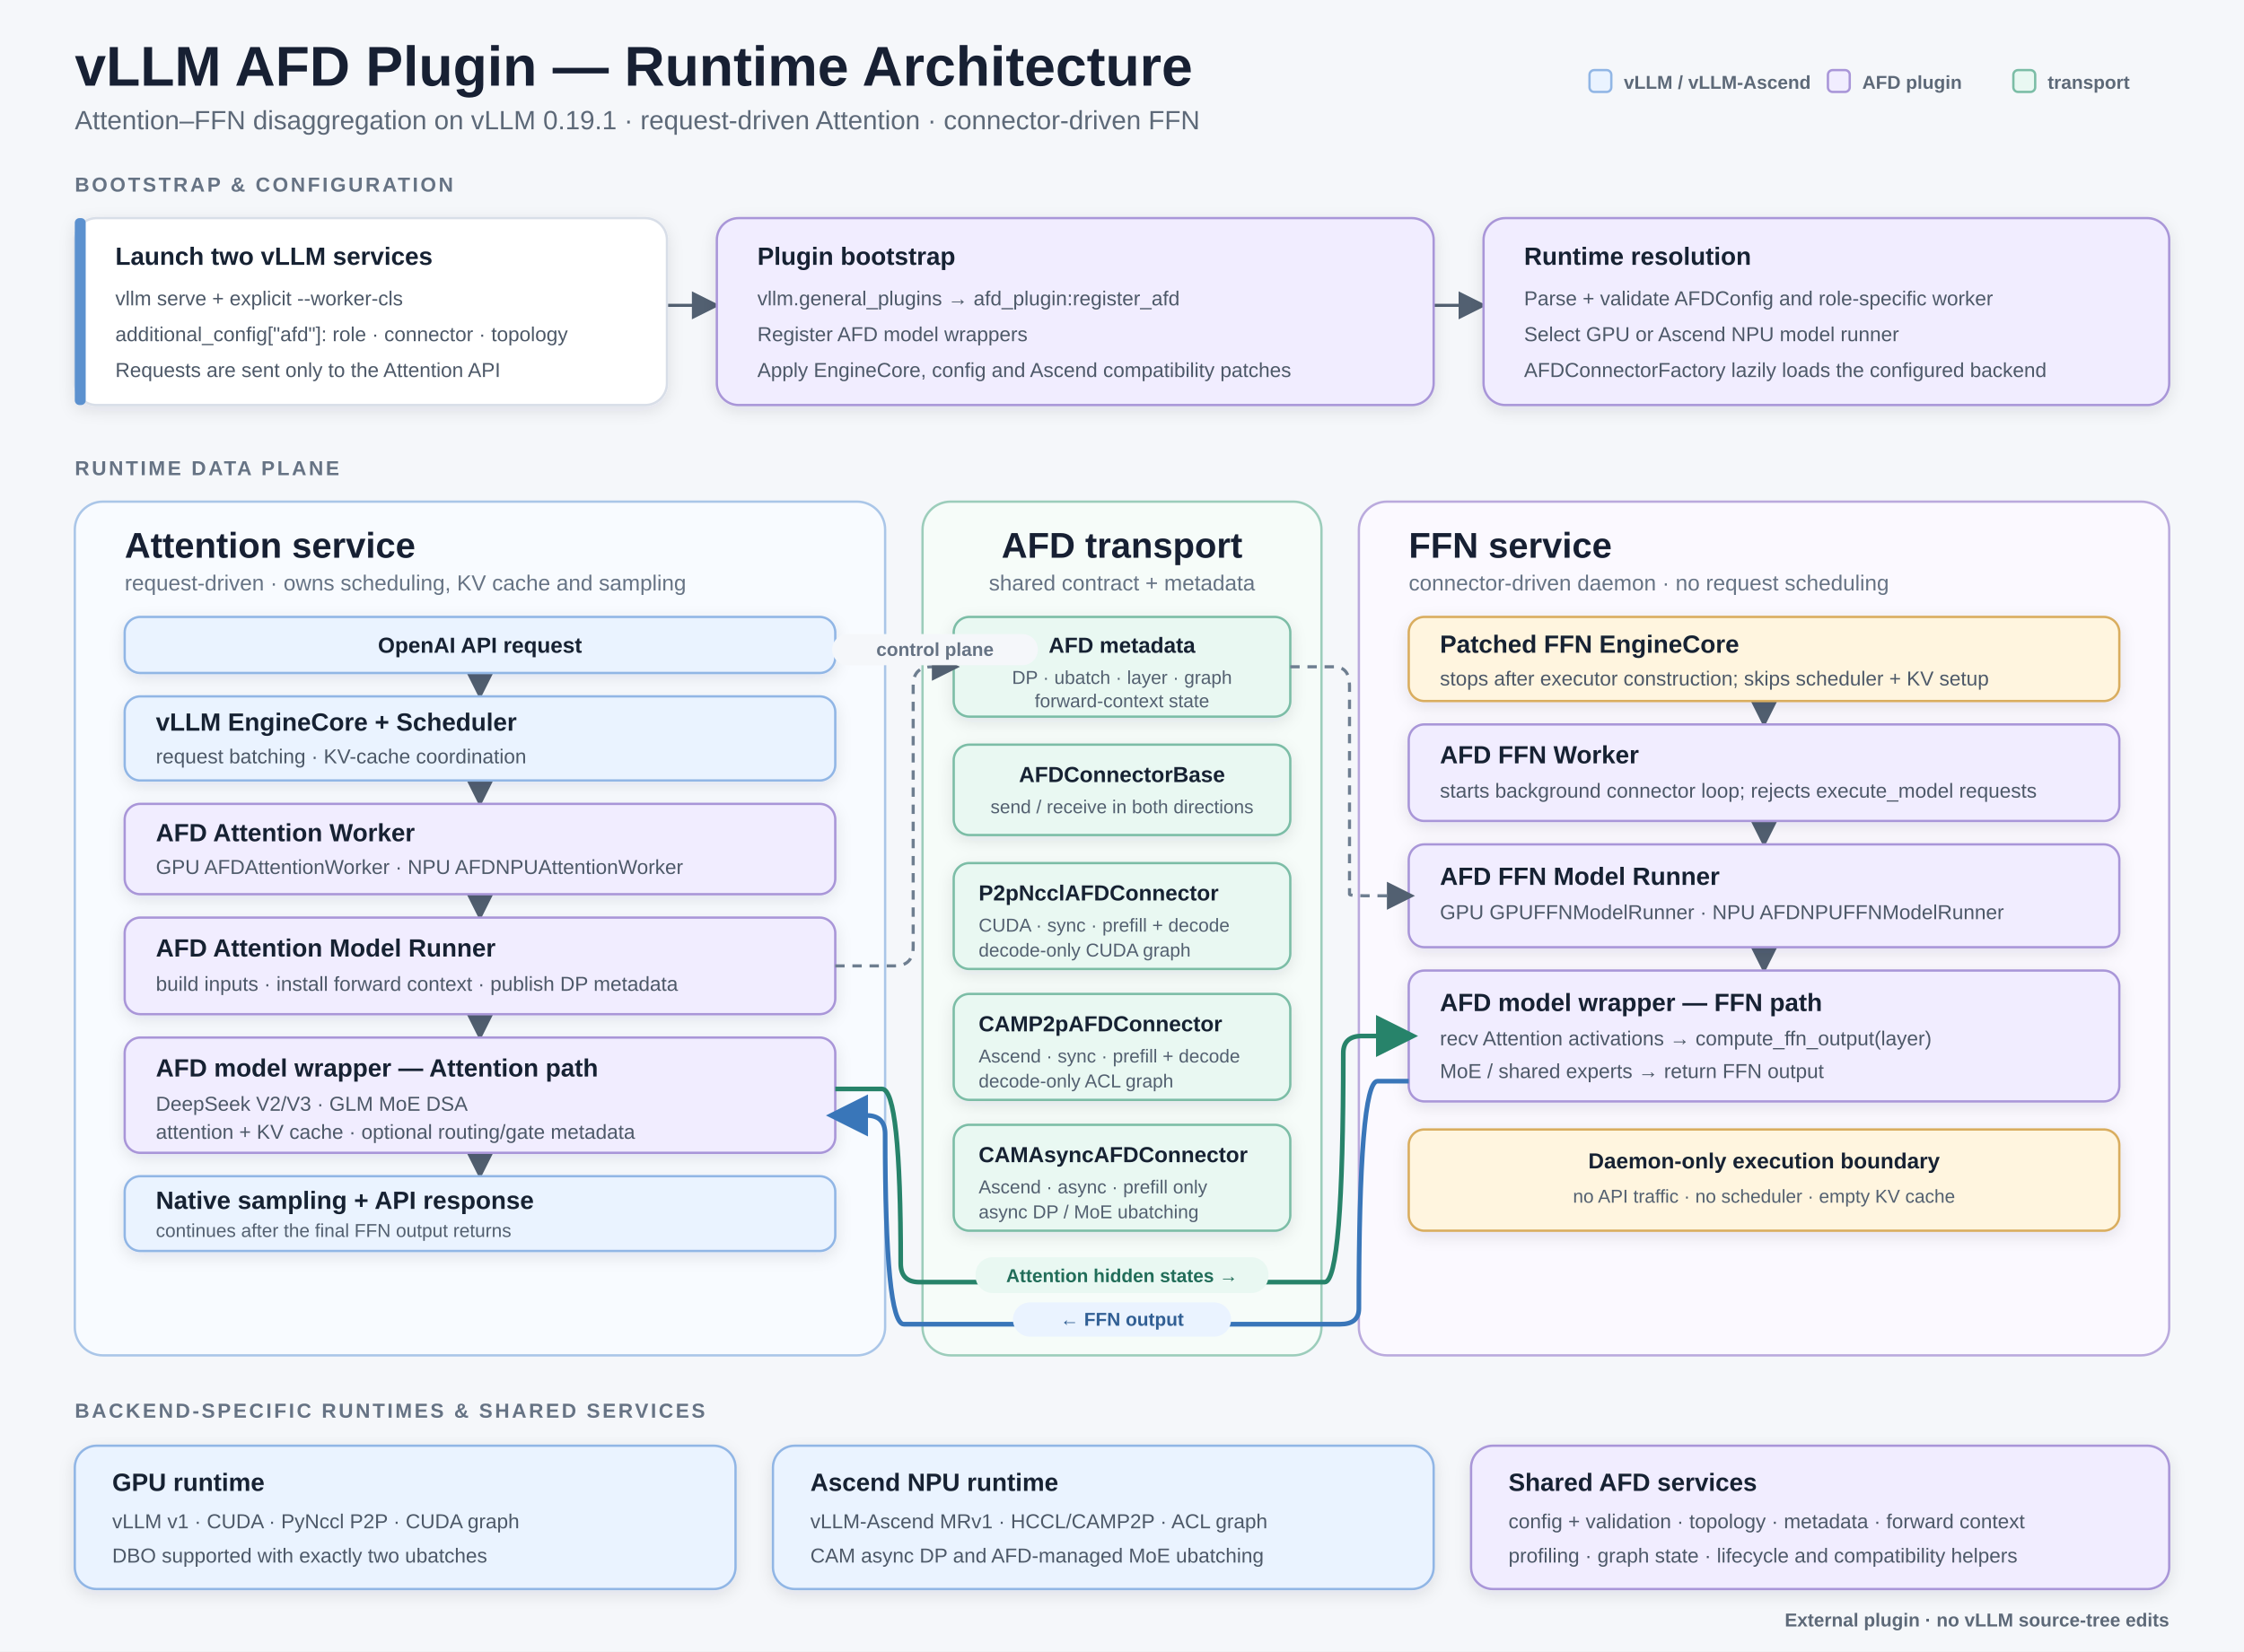
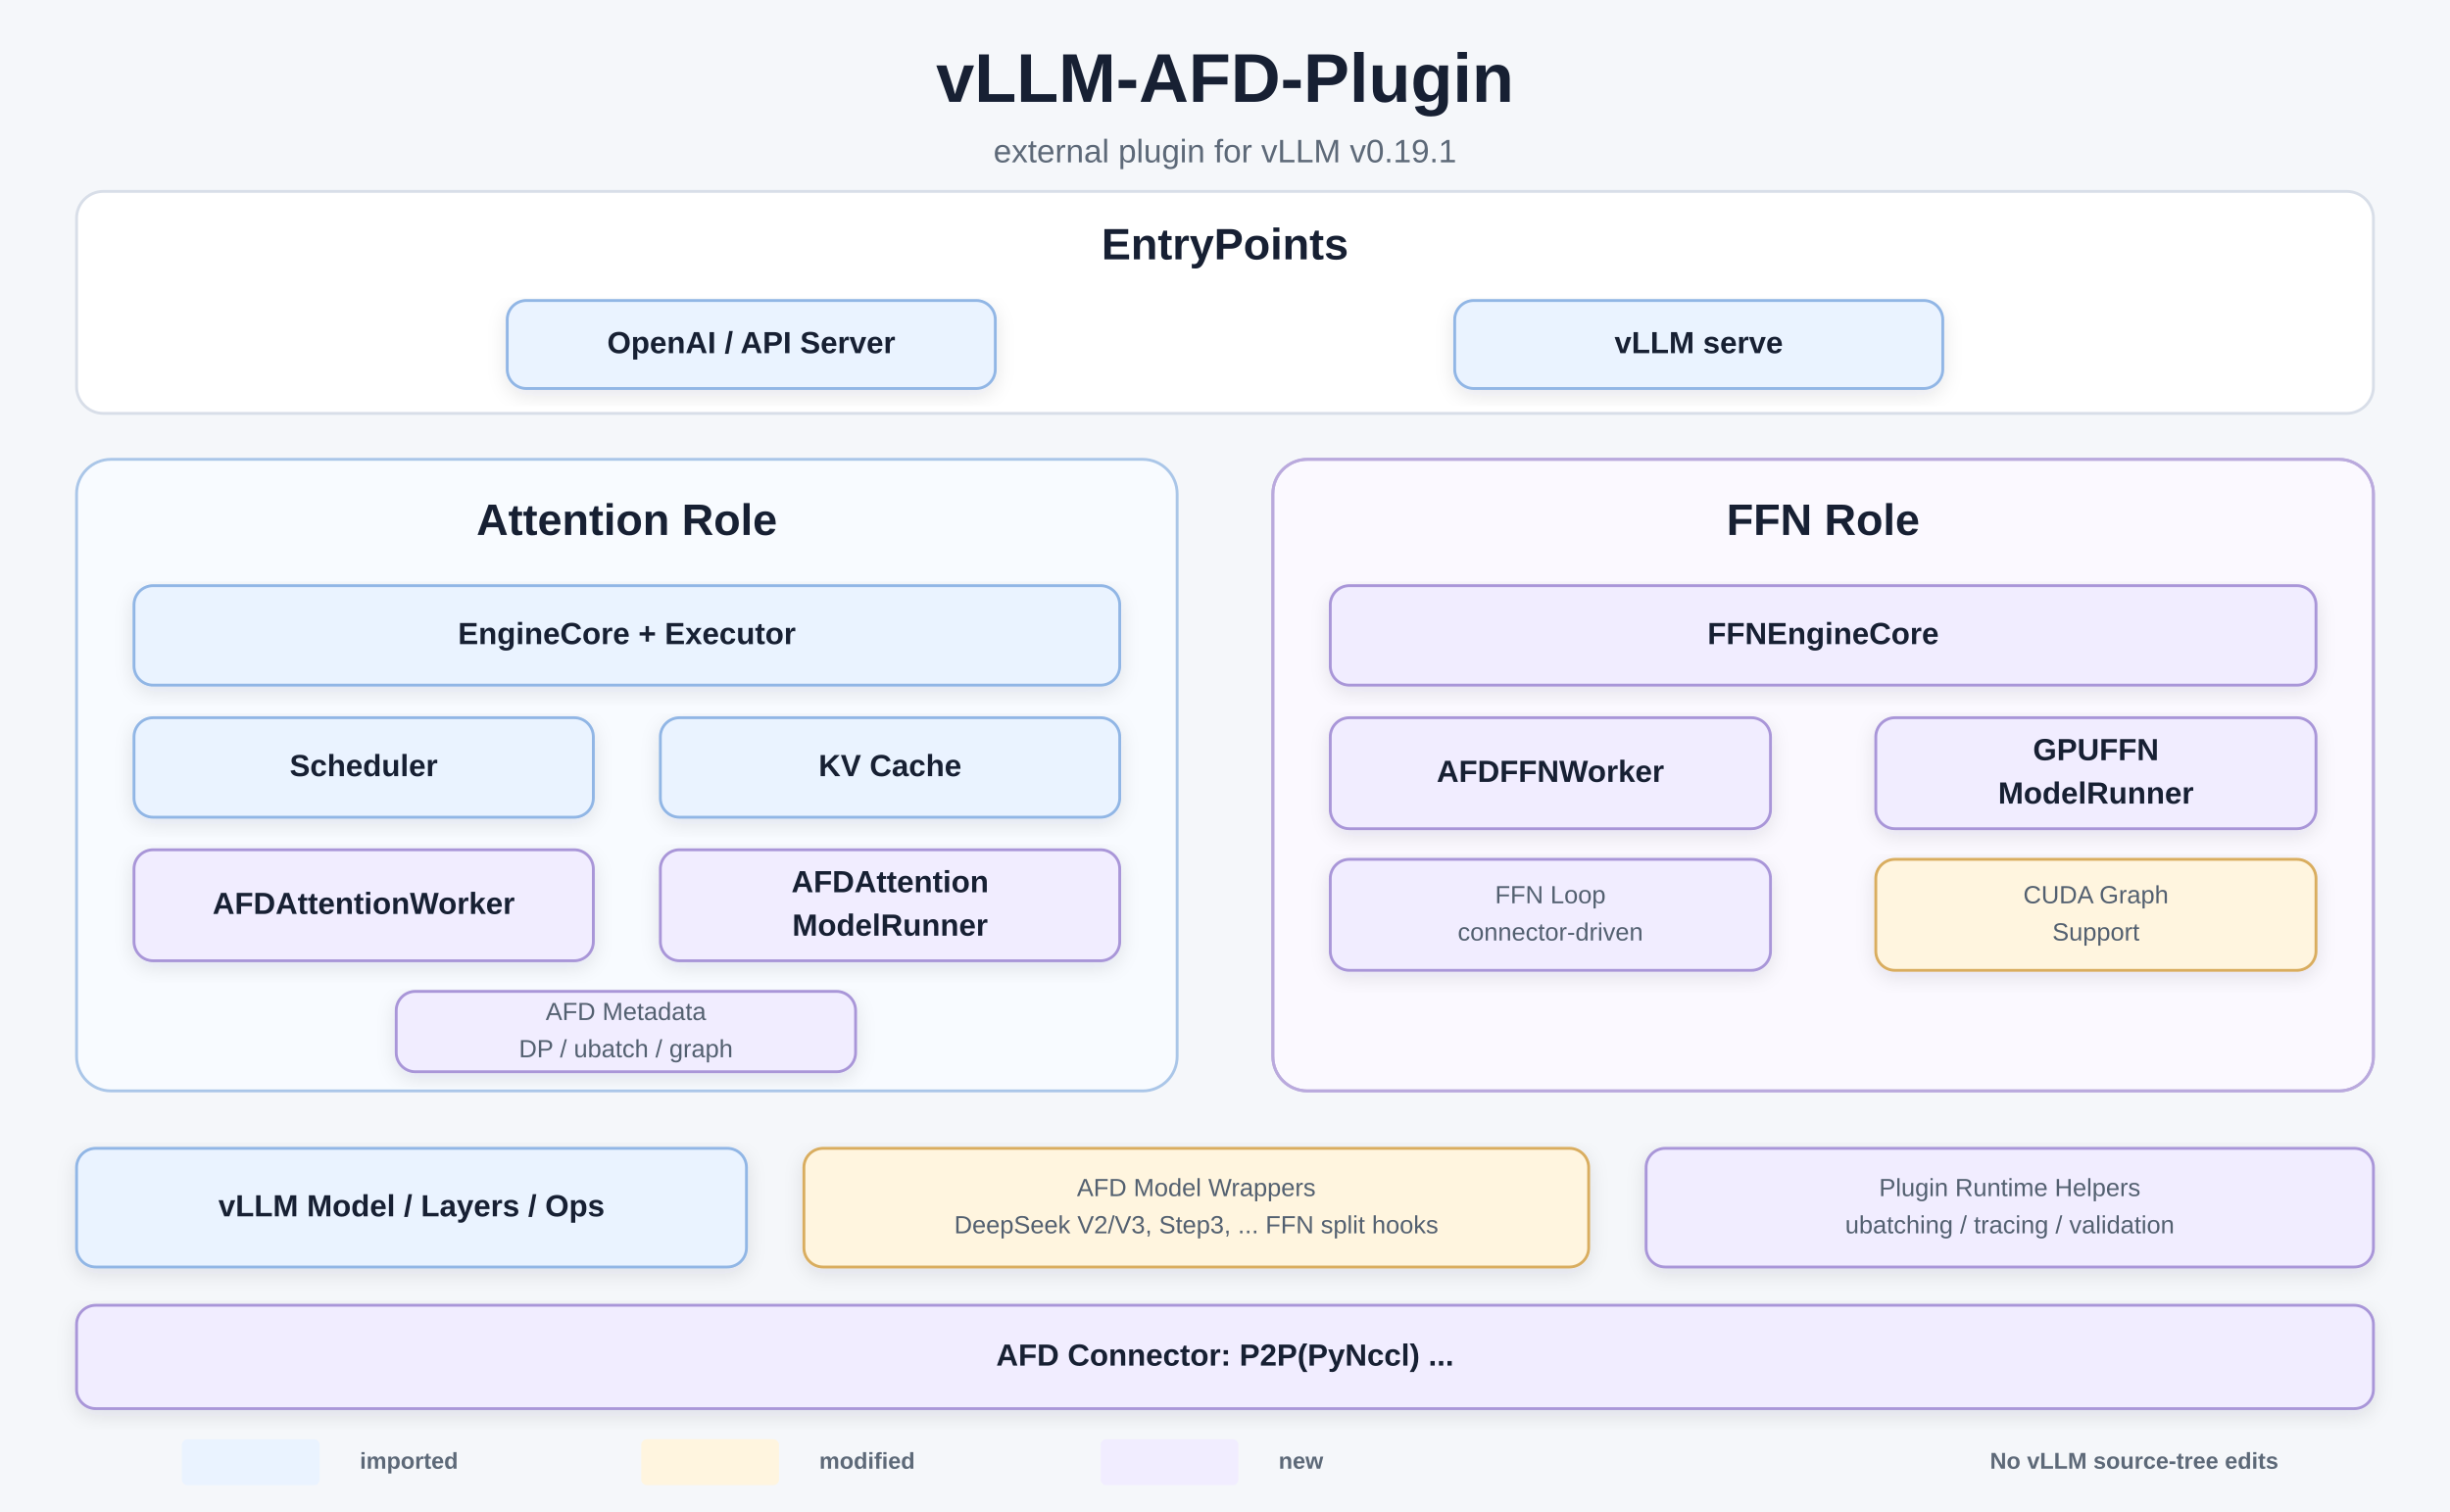
- <svg xmlns="http://www.w3.org/2000/svg" width="1440" height="1060" viewBox="0 0 1440 1060" role="img" aria-labelledby="title desc">
+ <svg xmlns="http://www.w3.org/2000/svg" version="1.1" width="1280px" height="790px" viewBox="0 0 1280 790" content="&lt;mxfile host=&quot;app.diagrams.net&quot; modified=&quot;2026-05-19T00:00:00.000Z&quot; agent=&quot;Codex&quot; version=&quot;26.0.0&quot; type=&quot;device&quot;&gt;   &lt;diagram id=&quot;vllm-afd-plugin-architecture&quot; name=&quot;vLLM-AFD-Plugin&quot;&gt;     &lt;mxGraphModel dx=&quot;1280&quot; dy=&quot;790&quot; grid=&quot;1&quot; gridSize=&quot;10&quot; guides=&quot;1&quot; tooltips=&quot;1&quot; connect=&quot;1&quot; arrows=&quot;1&quot; fold=&quot;1&quot; page=&quot;1&quot; pageScale=&quot;1&quot; pageWidth=&quot;1280&quot; pageHeight=&quot;790&quot; math=&quot;0&quot; shadow=&quot;0&quot;&gt;       &lt;root&gt;         &lt;mxCell id=&quot;0&quot; /&gt;         &lt;mxCell id=&quot;1&quot; parent=&quot;0&quot; /&gt;         &lt;mxCell id=&quot;bg&quot; value=&quot;&quot; style=&quot;rounded=0;whiteSpace=wrap;html=1;fillColor=#f5f7fa;strokeColor=none;&quot; vertex=&quot;1&quot; parent=&quot;1&quot;&gt;           &lt;mxGeometry x=&quot;0&quot; y=&quot;0&quot; width=&quot;1280&quot; height=&quot;790&quot; as=&quot;geometry&quot; /&gt;         &lt;/mxCell&gt;         &lt;mxCell id=&quot;title&quot; value=&quot;vLLM-AFD-Plugin&quot; style=&quot;text;html=1;strokeColor=none;fillColor=none;align=center;verticalAlign=middle;fontSize=36;fontStyle=1;fontColor=#172033;&quot; vertex=&quot;1&quot; parent=&quot;1&quot;&gt;           &lt;mxGeometry x=&quot;390&quot; y=&quot;16&quot; width=&quot;500&quot; height=&quot;48&quot; as=&quot;geometry&quot; /&gt;         &lt;/mxCell&gt;         &lt;mxCell id=&quot;subtitle&quot; value=&quot;external plugin for vLLM v0.19.1&quot; style=&quot;text;html=1;strokeColor=none;fillColor=none;align=center;verticalAlign=middle;fontSize=17;fontStyle=0;fontColor=#5d6978;&quot; vertex=&quot;1&quot; parent=&quot;1&quot;&gt;           &lt;mxGeometry x=&quot;390&quot; y=&quot;66&quot; width=&quot;500&quot; height=&quot;24&quot; as=&quot;geometry&quot; /&gt;         &lt;/mxCell&gt;         &lt;mxCell id=&quot;entry-section&quot; value=&quot;&quot; style=&quot;rounded=1;arcSize=12;whiteSpace=wrap;html=1;fillColor=#ffffff;strokeColor=#d8dee8;strokeWidth=1.5;&quot; vertex=&quot;1&quot; parent=&quot;1&quot;&gt;           &lt;mxGeometry x=&quot;40&quot; y=&quot;100&quot; width=&quot;1200&quot; height=&quot;116&quot; as=&quot;geometry&quot; /&gt;         &lt;/mxCell&gt;         &lt;mxCell id=&quot;entry-title&quot; value=&quot;EntryPoints&quot; style=&quot;text;html=1;strokeColor=none;fillColor=none;align=center;verticalAlign=middle;fontSize=23;fontStyle=1;fontColor=#172033;&quot; vertex=&quot;1&quot; parent=&quot;1&quot;&gt;           &lt;mxGeometry x=&quot;520&quot; y=&quot;111&quot; width=&quot;240&quot; height=&quot;36&quot; as=&quot;geometry&quot; /&gt;         &lt;/mxCell&gt;         &lt;mxCell id=&quot;entry-api&quot; value=&quot;OpenAI / API Server&quot; style=&quot;rounded=1;arcSize=10;whiteSpace=wrap;html=1;fillColor=#eaf3ff;strokeColor=#91b6e5;strokeWidth=1.5;fontSize=16;fontStyle=1;fontColor=#172033;align=center;verticalAlign=middle;&quot; vertex=&quot;1&quot; parent=&quot;1&quot;&gt;           &lt;mxGeometry x=&quot;265&quot; y=&quot;157&quot; width=&quot;255&quot; height=&quot;46&quot; as=&quot;geometry&quot; /&gt;         &lt;/mxCell&gt;         &lt;mxCell id=&quot;entry-serve&quot; value=&quot;vLLM serve&quot; style=&quot;rounded=1;arcSize=10;whiteSpace=wrap;html=1;fillColor=#eaf3ff;strokeColor=#91b6e5;strokeWidth=1.5;fontSize=16;fontStyle=1;fontColor=#172033;align=center;verticalAlign=middle;&quot; vertex=&quot;1&quot; parent=&quot;1&quot;&gt;           &lt;mxGeometry x=&quot;760&quot; y=&quot;157&quot; width=&quot;255&quot; height=&quot;46&quot; as=&quot;geometry&quot; /&gt;         &lt;/mxCell&gt;         &lt;mxCell id=&quot;attention-section&quot; value=&quot;&quot; style=&quot;rounded=1;arcSize=12;whiteSpace=wrap;html=1;fillColor=#f8fbff;strokeColor=#aac6e8;strokeWidth=1.5;&quot; vertex=&quot;1&quot; parent=&quot;1&quot;&gt;           &lt;mxGeometry x=&quot;40&quot; y=&quot;240&quot; width=&quot;575&quot; height=&quot;330&quot; as=&quot;geometry&quot; /&gt;         &lt;/mxCell&gt;         &lt;mxCell id=&quot;attention-title&quot; value=&quot;Attention Role&quot; style=&quot;text;html=1;strokeColor=none;fillColor=none;align=center;verticalAlign=middle;fontSize=23;fontStyle=1;fontColor=#172033;&quot; vertex=&quot;1&quot; parent=&quot;1&quot;&gt;           &lt;mxGeometry x=&quot;205&quot; y=&quot;252&quot; width=&quot;245&quot; height=&quot;40&quot; as=&quot;geometry&quot; /&gt;         &lt;/mxCell&gt;         &lt;mxCell id=&quot;attention-engine&quot; value=&quot;EngineCore + Executor&quot; style=&quot;rounded=1;arcSize=10;whiteSpace=wrap;html=1;fillColor=#eaf3ff;strokeColor=#91b6e5;strokeWidth=1.5;fontSize=16;fontStyle=1;fontColor=#172033;align=center;verticalAlign=middle;&quot; vertex=&quot;1&quot; parent=&quot;1&quot;&gt;           &lt;mxGeometry x=&quot;70&quot; y=&quot;306&quot; width=&quot;515&quot; height=&quot;52&quot; as=&quot;geometry&quot; /&gt;         &lt;/mxCell&gt;         &lt;mxCell id=&quot;attention-scheduler&quot; value=&quot;Scheduler&quot; style=&quot;rounded=1;arcSize=10;whiteSpace=wrap;html=1;fillColor=#eaf3ff;strokeColor=#91b6e5;strokeWidth=1.5;fontSize=16;fontStyle=1;fontColor=#172033;align=center;verticalAlign=middle;&quot; vertex=&quot;1&quot; parent=&quot;1&quot;&gt;           &lt;mxGeometry x=&quot;70&quot; y=&quot;375&quot; width=&quot;240&quot; height=&quot;52&quot; as=&quot;geometry&quot; /&gt;         &lt;/mxCell&gt;         &lt;mxCell id=&quot;attention-kv&quot; value=&quot;KV Cache&quot; style=&quot;rounded=1;arcSize=10;whiteSpace=wrap;html=1;fillColor=#eaf3ff;strokeColor=#91b6e5;strokeWidth=1.5;fontSize=16;fontStyle=1;fontColor=#172033;align=center;verticalAlign=middle;&quot; vertex=&quot;1&quot; parent=&quot;1&quot;&gt;           &lt;mxGeometry x=&quot;345&quot; y=&quot;375&quot; width=&quot;240&quot; height=&quot;52&quot; as=&quot;geometry&quot; /&gt;         &lt;/mxCell&gt;         &lt;mxCell id=&quot;attention-worker&quot; value=&quot;AFDAttentionWorker&quot; style=&quot;rounded=1;arcSize=10;whiteSpace=wrap;html=1;fillColor=#f1edff;strokeColor=#a996d8;strokeWidth=1.5;fontSize=16;fontStyle=1;fontColor=#172033;align=center;verticalAlign=middle;fontSize=16;&quot; vertex=&quot;1&quot; parent=&quot;1&quot;&gt;           &lt;mxGeometry x=&quot;70&quot; y=&quot;444&quot; width=&quot;240&quot; height=&quot;58&quot; as=&quot;geometry&quot; /&gt;         &lt;/mxCell&gt;         &lt;mxCell id=&quot;attention-runner&quot; value=&quot;AFDAttention&amp;lt;br&amp;gt;ModelRunner&quot; style=&quot;rounded=1;arcSize=10;whiteSpace=wrap;html=1;fillColor=#f1edff;strokeColor=#a996d8;strokeWidth=1.5;fontSize=16;fontStyle=1;fontColor=#172033;align=center;verticalAlign=middle;fontSize=16;spacingTop=0;spacingBottom=0;&quot; vertex=&quot;1&quot; parent=&quot;1&quot;&gt;           &lt;mxGeometry x=&quot;345&quot; y=&quot;444&quot; width=&quot;240&quot; height=&quot;58&quot; as=&quot;geometry&quot; /&gt;         &lt;/mxCell&gt;         &lt;mxCell id=&quot;attention-metadata&quot; value=&quot;AFD Metadata&amp;lt;br&amp;gt;DP / ubatch / graph&quot; style=&quot;rounded=1;arcSize=10;whiteSpace=wrap;html=1;fillColor=#f1edff;strokeColor=#a996d8;strokeWidth=1.5;fontSize=16;fontStyle=1;fontColor=#172033;align=center;verticalAlign=middle;fontSize=13;spacingTop=0;spacingBottom=0;&quot; vertex=&quot;1&quot; parent=&quot;1&quot;&gt;           &lt;mxGeometry x=&quot;207&quot; y=&quot;518&quot; width=&quot;240&quot; height=&quot;42&quot; as=&quot;geometry&quot; /&gt;         &lt;/mxCell&gt;         &lt;mxCell id=&quot;ffn-section&quot; value=&quot;&quot; style=&quot;rounded=1;arcSize=12;whiteSpace=wrap;html=1;fillColor=#fbf9ff;strokeColor=#baaadd;strokeWidth=1.5;&quot; vertex=&quot;1&quot; parent=&quot;1&quot;&gt;           &lt;mxGeometry x=&quot;665&quot; y=&quot;240&quot; width=&quot;575&quot; height=&quot;330&quot; as=&quot;geometry&quot; /&gt;         &lt;/mxCell&gt;         &lt;mxCell id=&quot;ffn-blue-outline&quot; value=&quot;&quot; style=&quot;rounded=1;arcSize=12;whiteSpace=wrap;html=1;fillColor=none;strokeColor=#baaadd;strokeWidth=1.5;&quot; vertex=&quot;1&quot; parent=&quot;1&quot;&gt;           &lt;mxGeometry x=&quot;665&quot; y=&quot;240&quot; width=&quot;575&quot; height=&quot;330&quot; as=&quot;geometry&quot; /&gt;         &lt;/mxCell&gt;         &lt;mxCell id=&quot;ffn-title&quot; value=&quot;FFN Role&quot; style=&quot;text;html=1;strokeColor=none;fillColor=none;align=center;verticalAlign=middle;fontSize=23;fontStyle=1;fontColor=#172033;&quot; vertex=&quot;1&quot; parent=&quot;1&quot;&gt;           &lt;mxGeometry x=&quot;830&quot; y=&quot;252&quot; width=&quot;245&quot; height=&quot;40&quot; as=&quot;geometry&quot; /&gt;         &lt;/mxCell&gt;         &lt;mxCell id=&quot;ffn-engine-shim&quot; value=&quot;FFNEngineCore&quot; style=&quot;rounded=1;arcSize=10;whiteSpace=wrap;html=1;fillColor=#f1edff;strokeColor=#a996d8;strokeWidth=1.5;fontSize=16;fontStyle=1;fontColor=#172033;align=center;verticalAlign=middle;&quot; vertex=&quot;1&quot; parent=&quot;1&quot;&gt;           &lt;mxGeometry x=&quot;695&quot; y=&quot;306&quot; width=&quot;515&quot; height=&quot;52&quot; as=&quot;geometry&quot; /&gt;         &lt;/mxCell&gt;         &lt;mxCell id=&quot;ffn-worker&quot; value=&quot;AFDFFNWorker&quot; style=&quot;rounded=1;arcSize=10;whiteSpace=wrap;html=1;fillColor=#f1edff;strokeColor=#a996d8;strokeWidth=1.5;fontSize=16;fontStyle=1;fontColor=#172033;align=center;verticalAlign=middle;fontSize=16;&quot; vertex=&quot;1&quot; parent=&quot;1&quot;&gt;           &lt;mxGeometry x=&quot;695&quot; y=&quot;375&quot; width=&quot;230&quot; height=&quot;58&quot; as=&quot;geometry&quot; /&gt;         &lt;/mxCell&gt;         &lt;mxCell id=&quot;ffn-runner&quot; value=&quot;GPUFFN&amp;lt;br&amp;gt;ModelRunner&quot; style=&quot;rounded=1;arcSize=10;whiteSpace=wrap;html=1;fillColor=#f1edff;strokeColor=#a996d8;strokeWidth=1.5;fontSize=16;fontStyle=1;fontColor=#172033;align=center;verticalAlign=middle;fontSize=16;spacingTop=0;spacingBottom=0;&quot; vertex=&quot;1&quot; parent=&quot;1&quot;&gt;           &lt;mxGeometry x=&quot;980&quot; y=&quot;375&quot; width=&quot;230&quot; height=&quot;58&quot; as=&quot;geometry&quot; /&gt;         &lt;/mxCell&gt;         &lt;mxCell id=&quot;ffn-loop&quot; value=&quot;FFN Loop&amp;lt;br&amp;gt;connector-driven&quot; style=&quot;rounded=1;arcSize=10;whiteSpace=wrap;html=1;fillColor=#f1edff;strokeColor=#a996d8;strokeWidth=1.5;fontSize=16;fontStyle=1;fontColor=#172033;align=center;verticalAlign=middle;fontSize=13;spacingTop=0;spacingBottom=0;&quot; vertex=&quot;1&quot; parent=&quot;1&quot;&gt;           &lt;mxGeometry x=&quot;695&quot; y=&quot;449&quot; width=&quot;230&quot; height=&quot;58&quot; as=&quot;geometry&quot; /&gt;         &lt;/mxCell&gt;         &lt;mxCell id=&quot;ffn-cuda&quot; value=&quot;CUDA Graph&amp;lt;br&amp;gt;Support&quot; style=&quot;rounded=1;arcSize=10;whiteSpace=wrap;html=1;fillColor=#fff5df;strokeColor=#d9ad5f;strokeWidth=1.5;fontSize=16;fontStyle=1;fontColor=#172033;align=center;verticalAlign=middle;fontSize=13;spacingTop=0;spacingBottom=0;&quot; vertex=&quot;1&quot; parent=&quot;1&quot;&gt;           &lt;mxGeometry x=&quot;980&quot; y=&quot;449&quot; width=&quot;230&quot; height=&quot;58&quot; as=&quot;geometry&quot; /&gt;         &lt;/mxCell&gt;         &lt;mxCell id=&quot;model-native&quot; value=&quot;vLLM Model / Layers / Ops&quot; style=&quot;rounded=1;arcSize=10;whiteSpace=wrap;html=1;fillColor=#eaf3ff;strokeColor=#91b6e5;strokeWidth=1.5;fontSize=16;fontStyle=1;fontColor=#172033;align=center;verticalAlign=middle;&quot; vertex=&quot;1&quot; parent=&quot;1&quot;&gt;           &lt;mxGeometry x=&quot;40&quot; y=&quot;600&quot; width=&quot;350&quot; height=&quot;62&quot; as=&quot;geometry&quot; /&gt;         &lt;/mxCell&gt;         &lt;mxCell id=&quot;model-wrappers&quot; value=&quot;AFD Model Wrappers&amp;lt;br&amp;gt;DeepSeek V2/V3, Step3, ... FFN split hooks&quot; style=&quot;rounded=1;arcSize=10;whiteSpace=wrap;html=1;fillColor=#fff5df;strokeColor=#d9ad5f;strokeWidth=1.5;fontSize=16;fontStyle=1;fontColor=#172033;align=center;verticalAlign=middle;fontSize=13;spacingTop=0;spacingBottom=0;&quot; vertex=&quot;1&quot; parent=&quot;1&quot;&gt;           &lt;mxGeometry x=&quot;420&quot; y=&quot;600&quot; width=&quot;410&quot; height=&quot;62&quot; as=&quot;geometry&quot; /&gt;         &lt;/mxCell&gt;         &lt;mxCell id=&quot;runtime-helpers&quot; value=&quot;Plugin Runtime Helpers&amp;lt;br&amp;gt;ubatching / tracing / validation&quot; style=&quot;rounded=1;arcSize=10;whiteSpace=wrap;html=1;fillColor=#f1edff;strokeColor=#a996d8;strokeWidth=1.5;fontSize=16;fontStyle=1;fontColor=#172033;align=center;verticalAlign=middle;fontSize=13;spacingTop=0;spacingBottom=0;&quot; vertex=&quot;1&quot; parent=&quot;1&quot;&gt;           &lt;mxGeometry x=&quot;860&quot; y=&quot;600&quot; width=&quot;380&quot; height=&quot;62&quot; as=&quot;geometry&quot; /&gt;         &lt;/mxCell&gt;         &lt;mxCell id=&quot;connector&quot; value=&quot;AFD Connector: P2P(PyNccl) ...&quot; style=&quot;rounded=1;arcSize=10;whiteSpace=wrap;html=1;fillColor=#f1edff;strokeColor=#a996d8;strokeWidth=1.5;fontSize=16;fontStyle=1;fontColor=#172033;align=center;verticalAlign=middle;&quot; vertex=&quot;1&quot; parent=&quot;1&quot;&gt;           &lt;mxGeometry x=&quot;40&quot; y=&quot;682&quot; width=&quot;1200&quot; height=&quot;54&quot; as=&quot;geometry&quot; /&gt;         &lt;/mxCell&gt;         &lt;mxCell id=&quot;legend-imported&quot; value=&quot;&quot; style=&quot;rounded=0;whiteSpace=wrap;html=1;fillColor=#eaf3ff;strokeColor=none;&quot; vertex=&quot;1&quot; parent=&quot;1&quot;&gt;           &lt;mxGeometry x=&quot;95&quot; y=&quot;752&quot; width=&quot;72&quot; height=&quot;24&quot; as=&quot;geometry&quot; /&gt;         &lt;/mxCell&gt;         &lt;mxCell id=&quot;legend-imported-label&quot; value=&quot;imported&quot; style=&quot;text;html=1;strokeColor=none;fillColor=none;align=left;verticalAlign=middle;fontSize=12;fontStyle=1;fontColor=#5d6978;&quot; vertex=&quot;1&quot; parent=&quot;1&quot;&gt;           &lt;mxGeometry x=&quot;188&quot; y=&quot;747&quot; width=&quot;135&quot; height=&quot;34&quot; as=&quot;geometry&quot; /&gt;         &lt;/mxCell&gt;         &lt;mxCell id=&quot;legend-modified&quot; value=&quot;&quot; style=&quot;rounded=0;whiteSpace=wrap;html=1;fillColor=#fff5df;strokeColor=none;&quot; vertex=&quot;1&quot; parent=&quot;1&quot;&gt;           &lt;mxGeometry x=&quot;335&quot; y=&quot;752&quot; width=&quot;72&quot; height=&quot;24&quot; as=&quot;geometry&quot; /&gt;         &lt;/mxCell&gt;         &lt;mxCell id=&quot;legend-modified-label&quot; value=&quot;modified&quot; style=&quot;text;html=1;strokeColor=none;fillColor=none;align=left;verticalAlign=middle;fontSize=12;fontStyle=1;fontColor=#5d6978;&quot; vertex=&quot;1&quot; parent=&quot;1&quot;&gt;           &lt;mxGeometry x=&quot;428&quot; y=&quot;747&quot; width=&quot;135&quot; height=&quot;34&quot; as=&quot;geometry&quot; /&gt;         &lt;/mxCell&gt;         &lt;mxCell id=&quot;legend-new&quot; value=&quot;&quot; style=&quot;rounded=0;whiteSpace=wrap;html=1;fillColor=#f1edff;strokeColor=none;&quot; vertex=&quot;1&quot; parent=&quot;1&quot;&gt;           &lt;mxGeometry x=&quot;575&quot; y=&quot;752&quot; width=&quot;72&quot; height=&quot;24&quot; as=&quot;geometry&quot; /&gt;         &lt;/mxCell&gt;         &lt;mxCell id=&quot;legend-new-label&quot; value=&quot;new&quot; style=&quot;text;html=1;strokeColor=none;fillColor=none;align=left;verticalAlign=middle;fontSize=12;fontStyle=1;fontColor=#5d6978;&quot; vertex=&quot;1&quot; parent=&quot;1&quot;&gt;           &lt;mxGeometry x=&quot;668&quot; y=&quot;747&quot; width=&quot;80&quot; height=&quot;34&quot; as=&quot;geometry&quot; /&gt;         &lt;/mxCell&gt;         &lt;mxCell id=&quot;no-source-edits&quot; value=&quot;No vLLM source-tree edits&quot; style=&quot;text;html=1;strokeColor=none;fillColor=none;align=center;verticalAlign=middle;fontSize=12;fontStyle=1;fontColor=#5d6978;&quot; vertex=&quot;1&quot; parent=&quot;1&quot;&gt;           &lt;mxGeometry x=&quot;1000&quot; y=&quot;750&quot; width=&quot;230&quot; height=&quot;28&quot; as=&quot;geometry&quot; /&gt;         &lt;/mxCell&gt;       &lt;/root&gt;     &lt;/mxGraphModel&gt;   &lt;/diagram&gt; &lt;/mxfile&gt;">
  <defs>
    <filter id="shadow" x="-10%" y="-10%" width="120%" height="130%">
      <feDropShadow dx="0" dy="3" stdDeviation="5" flood-color="#172033" flood-opacity="0.10" />
    </filter>
-     <marker id="arrow-dark" markerWidth="9" markerHeight="9" refX="7" refY="4.5" orient="auto" markerUnits="strokeWidth">
-       <path d="M0,0 L9,4.5 L0,9 Z" fill="#526071" />
-     </marker>
-     <marker id="arrow-green" markerWidth="9" markerHeight="9" refX="7" refY="4.5" orient="auto" markerUnits="strokeWidth">
-       <path d="M0,0 L9,4.5 L0,9 Z" fill="#27836a" />
-     </marker>
-     <marker id="arrow-blue" markerWidth="9" markerHeight="9" refX="7" refY="4.5" orient="auto" markerUnits="strokeWidth">
-       <path d="M0,0 L9,4.5 L0,9 Z" fill="#3976b9" />
-     </marker>
    <style>
-       text { font-family: Arial, Helvetica, sans-serif; }
-       .title { font-size: 36px; font-weight: 700; fill: #172033; }
-       .subtitle { font-size: 17px; font-weight: 400; fill: #5d6978; }
-       .section-label { font-size: 13px; font-weight: 700; letter-spacing: 1.5px; fill: #667384; }
-       .lane-title { font-size: 23px; font-weight: 700; fill: #172033; }
-       .lane-subtitle { font-size: 14px; font-weight: 400; fill: #667384; }
-       .card-title { font-size: 16px; font-weight: 700; fill: #172033; }
-       .card-text { font-size: 13px; font-weight: 400; fill: #4d5968; }
-       .small-title { font-size: 14px; font-weight: 700; fill: #172033; }
-       .small-text { font-size: 12px; font-weight: 400; fill: #536070; }
-       .flow-label { font-size: 12px; font-weight: 700; }
-       .legend { font-size: 12px; font-weight: 600; fill: #5d6978; }
-       .upstream { fill: #eaf3ff; stroke: #91b6e5; stroke-width: 1.5; }
-       .plugin { fill: #f1edff; stroke: #a996d8; stroke-width: 1.5; }
-       .transport { fill: #e9f8f2; stroke: #7bbda6; stroke-width: 1.5; }
-       .patch { fill: #fff5df; stroke: #d9ad5f; stroke-width: 1.5; }
-       .surface { fill: #ffffff; stroke: #d8dee8; stroke-width: 1.5; }
-       .lane-attn { fill: #f8fbff; stroke: #aac6e8; stroke-width: 1.5; }
-       .lane-transport { fill: #f6fcf9; stroke: #9ccdbb; stroke-width: 1.5; }
-       .lane-ffn { fill: #fbf9ff; stroke: #baaadd; stroke-width: 1.5; }
-     </style>
+     text {
+       font-family: Arial, Helvetica, sans-serif;
+       fill: #172033;
+     }
+     text[font-size="44"] {
+       font-size: 36px;
+       font-weight: 700;
+     }
+     text[font-size="30"] {
+       font-size: 23px;
+       font-weight: 700;
+     }
+     text[font-size="23"],
+     text[font-size="21"] {
+       font-size: 16px;
+       font-weight: 700;
+     }
+     text[font-size="18"] {
+       font-size: 13px;
+       font-weight: 400;
+       fill: #536070;
+     }
+     text[x="640"][y="80"] {
+       font-size: 17px;
+       font-weight: 400;
+       fill: #5d6978;
+     }
+     text[y="764"] {
+       font-size: 12px;
+       font-weight: 600;
+       fill: #5d6978;
+     }
+     rect[stroke-width="2"] {
+       rx: 10px;
+       filter: url(#shadow);
+     }
+     rect[fill="#d2f1f4"] {
+       fill: #eaf3ff;
+       stroke: #91b6e5;
+       stroke-width: 1.5;
+     }
+     rect[fill="#fff4c9"] {
+       fill: #fff5df;
+       stroke: #d9ad5f;
+       stroke-width: 1.5;
+     }
+     rect[fill="#ffc2d2"] {
+       fill: #f1edff;
+       stroke: #a996d8;
+       stroke-width: 1.5;
+     }
+     rect[width="72"][height="24"] {
+       rx: 3px;
+       filter: none;
+       stroke: none;
+     }
+   </style>
  </defs>
-   <rect width="1440" height="1060" fill="#f5f7fa" />
-   <text x="48" y="55" class="title">vLLM AFD Plugin — Runtime Architecture</text>
-   <text x="48" y="83" class="subtitle">Attention–FFN disaggregation on vLLM 0.19.1 · request-driven Attention · connector-driven FFN</text>
-   <g transform="translate(1020,45)">
-     <rect x="0" y="0" width="14" height="14" rx="3" class="upstream" />
-     <text x="22" y="12" class="legend">vLLM / vLLM-Ascend</text>
-     <rect x="153" y="0" width="14" height="14" rx="3" class="plugin" />
-     <text x="175" y="12" class="legend">AFD plugin</text>
-     <rect x="272" y="0" width="14" height="14" rx="3" class="transport" />
-     <text x="294" y="12" class="legend">transport</text>
+   <rect x="0" y="0" width="1280" height="790" fill="#f5f7fa" stroke="none" stroke-width="0" />
+   <g>
+     <text x="640" y="43" text-anchor="middle" dominant-baseline="middle" font-family="Inter, Helvetica, Arial, sans-serif" font-size="44" font-weight="700" fill="#111">vLLM-AFD-Plugin</text>
  </g>
-   <text x="48" y="123" class="section-label">BOOTSTRAP &amp; CONFIGURATION</text>
-   <path d="M428 196 H458" fill="none" stroke="#526071" stroke-width="2" marker-end="url(#arrow-dark)" />
-   <path d="M920 196 H950" fill="none" stroke="#526071" stroke-width="2" marker-end="url(#arrow-dark)" />
-   <g filter="url(#shadow)">
-     <rect x="48" y="140" width="380" height="120" rx="14" class="surface" />
-     <rect x="48" y="140" width="7" height="120" rx="3" fill="#5c91cf" />
-     <text x="74" y="170" class="card-title">Launch two vLLM services</text>
-     <text x="74" y="196" class="card-text">vllm serve + explicit --worker-cls</text>
-     <text x="74" y="219" class="card-text">additional_config["afd"]: role · connector · topology</text>
-     <text x="74" y="242" class="card-text">Requests are sent only to the Attention API</text>
-     <rect x="460" y="140" width="460" height="120" rx="14" class="plugin" />
-     <text x="486" y="170" class="card-title">Plugin bootstrap</text>
-     <text x="486" y="196" class="card-text">vllm.general_plugins → afd_plugin:register_afd</text>
-     <text x="486" y="219" class="card-text">Register AFD model wrappers</text>
-     <text x="486" y="242" class="card-text">Apply EngineCore, config and Ascend compatibility patches</text>
-     <rect x="952" y="140" width="440" height="120" rx="14" class="plugin" />
-     <text x="978" y="170" class="card-title">Runtime resolution</text>
-     <text x="978" y="196" class="card-text">Parse + validate AFDConfig and role-specific worker</text>
-     <text x="978" y="219" class="card-text">Select GPU or Ascend NPU model runner</text>
-     <text x="978" y="242" class="card-text">AFDConnectorFactory lazily loads the configured backend</text>
+   <g>
+     <text x="640" y="80" text-anchor="middle" dominant-baseline="middle" font-family="Inter, Helvetica, Arial, sans-serif" font-size="18" font-weight="600" fill="#111">external plugin for vLLM v0.19.1</text>
  </g>
-   <text x="48" y="305" class="section-label">RUNTIME DATA PLANE</text>
-   <rect x="48" y="322" width="520" height="548" rx="18" class="lane-attn" />
-   <rect x="592" y="322" width="256" height="548" rx="18" class="lane-transport" />
-   <rect x="872" y="322" width="520" height="548" rx="18" class="lane-ffn" />
-   <text x="80" y="358" class="lane-title">Attention service</text>
-   <text x="80" y="379" class="lane-subtitle">request-driven · owns scheduling, KV cache and sampling</text>
-   <text x="720" y="358" text-anchor="middle" class="lane-title">AFD transport</text>
-   <text x="720" y="379" text-anchor="middle" class="lane-subtitle">shared contract + metadata</text>
-   <text x="904" y="358" class="lane-title">FFN service</text>
-   <text x="904" y="379" class="lane-subtitle">connector-driven daemon · no request scheduling</text>
-   <path d="M308 432 V445" fill="none" stroke="#526071" stroke-width="2" marker-end="url(#arrow-dark)" />
-   <path d="M308 501 V514" fill="none" stroke="#526071" stroke-width="2" marker-end="url(#arrow-dark)" />
-   <path d="M308 574 V587" fill="none" stroke="#526071" stroke-width="2" marker-end="url(#arrow-dark)" />
-   <path d="M308 651 V664" fill="none" stroke="#526071" stroke-width="2" marker-end="url(#arrow-dark)" />
-   <path d="M308 740 V753" fill="none" stroke="#526071" stroke-width="2" marker-end="url(#arrow-dark)" />
-   <g filter="url(#shadow)">
-     <rect x="80" y="396" width="456" height="36" rx="10" class="upstream" />
-     <text x="308" y="419" text-anchor="middle" class="small-title">OpenAI API request</text>
-     <rect x="80" y="447" width="456" height="54" rx="10" class="upstream" />
-     <text x="100" y="469" class="card-title">vLLM EngineCore + Scheduler</text>
-     <text x="100" y="490" class="card-text">request batching · KV-cache coordination</text>
-     <rect x="80" y="516" width="456" height="58" rx="10" class="plugin" />
-     <text x="100" y="540" class="card-title">AFD Attention Worker</text>
-     <text x="100" y="561" class="card-text">GPU AFDAttentionWorker · NPU AFDNPUAttentionWorker</text>
-     <rect x="80" y="589" width="456" height="62" rx="10" class="plugin" />
-     <text x="100" y="614" class="card-title">AFD Attention Model Runner</text>
-     <text x="100" y="636" class="card-text">build inputs · install forward context · publish DP metadata</text>
-     <rect x="80" y="666" width="456" height="74" rx="10" class="plugin" />
-     <text x="100" y="691" class="card-title">AFD model wrapper — Attention path</text>
-     <text x="100" y="713" class="card-text">DeepSeek V2/V3 · GLM MoE DSA</text>
-     <text x="100" y="731" class="card-text">attention + KV cache · optional routing/gate metadata</text>
-     <rect x="80" y="755" width="456" height="48" rx="10" class="upstream" />
-     <text x="100" y="776" class="card-title">Native sampling + API response</text>
-     <text x="100" y="794" class="small-text">continues after the final FFN output returns</text>
+   <rect x="40" y="100" width="1200" height="116" rx="14" fill="#ffffff" stroke="#d8dee8" stroke-width="1.5" />
+   <g>
+     <text x="640" y="129" text-anchor="middle" dominant-baseline="middle" font-family="Inter, Helvetica, Arial, sans-serif" font-size="30" font-weight="600" fill="#111">EntryPoints</text>
  </g>
-   <g filter="url(#shadow)">
-     <rect x="612" y="396" width="216" height="64" rx="10" class="transport" />
-     <text x="720" y="419" text-anchor="middle" class="small-title">AFD metadata</text>
-     <text x="720" y="439" text-anchor="middle" class="small-text">DP · ubatch · layer · graph</text>
-     <text x="720" y="454" text-anchor="middle" class="small-text">forward-context state</text>
-     <rect x="612" y="478" width="216" height="58" rx="10" class="transport" />
-     <text x="720" y="502" text-anchor="middle" class="small-title">AFDConnectorBase</text>
-     <text x="720" y="522" text-anchor="middle" class="small-text">send / receive in both directions</text>
-     <rect x="612" y="554" width="216" height="68" rx="10" class="transport" />
-     <text x="628" y="578" class="small-title">P2pNcclAFDConnector</text>
-     <text x="628" y="598" class="small-text">CUDA · sync · prefill + decode</text>
-     <text x="628" y="614" class="small-text">decode-only CUDA graph</text>
-     <rect x="612" y="638" width="216" height="68" rx="10" class="transport" />
-     <text x="628" y="662" class="small-title">CAMP2pAFDConnector</text>
-     <text x="628" y="682" class="small-text">Ascend · sync · prefill + decode</text>
-     <text x="628" y="698" class="small-text">decode-only ACL graph</text>
-     <rect x="612" y="722" width="216" height="68" rx="10" class="transport" />
-     <text x="628" y="746" class="small-title">CAMAsyncAFDConnector</text>
-     <text x="628" y="766" class="small-text">Ascend · async · prefill only</text>
-     <text x="628" y="782" class="small-text">async DP / MoE ubatching</text>
+   <rect x="265" y="157" width="255" height="46" fill="#d2f1f4" stroke="#b9b9b9" stroke-width="2" />
+   <g>
+     <text x="392.5" y="180" text-anchor="middle" dominant-baseline="middle" font-family="Inter, Helvetica, Arial, sans-serif" font-size="23" font-weight="600" fill="#111">OpenAI / API Server</text>
  </g>
-   <path d="M1132 450 V463" fill="none" stroke="#526071" stroke-width="2" marker-end="url(#arrow-dark)" />
-   <path d="M1132 527 V540" fill="none" stroke="#526071" stroke-width="2" marker-end="url(#arrow-dark)" />
-   <path d="M1132 608 V621" fill="none" stroke="#526071" stroke-width="2" marker-end="url(#arrow-dark)" />
-   <g filter="url(#shadow)">
-     <rect x="904" y="396" width="456" height="54" rx="10" class="patch" />
-     <text x="924" y="419" class="card-title">Patched FFN EngineCore</text>
-     <text x="924" y="440" class="card-text">stops after executor construction; skips scheduler + KV setup</text>
-     <rect x="904" y="465" width="456" height="62" rx="10" class="plugin" />
-     <text x="924" y="490" class="card-title">AFD FFN Worker</text>
-     <text x="924" y="512" class="card-text">starts background connector loop; rejects execute_model requests</text>
-     <rect x="904" y="542" width="456" height="66" rx="10" class="plugin" />
-     <text x="924" y="568" class="card-title">AFD FFN Model Runner</text>
-     <text x="924" y="590" class="card-text">GPU GPUFFNModelRunner · NPU AFDNPUFFNModelRunner</text>
-     <rect x="904" y="623" width="456" height="84" rx="10" class="plugin" />
-     <text x="924" y="649" class="card-title">AFD model wrapper — FFN path</text>
-     <text x="924" y="671" class="card-text">recv Attention activations → compute_ffn_output(layer)</text>
-     <text x="924" y="692" class="card-text">MoE / shared experts → return FFN output</text>
-     <rect x="904" y="725" width="456" height="65" rx="10" class="patch" />
-     <text x="1132" y="750" text-anchor="middle" class="small-title">Daemon-only execution boundary</text>
-     <text x="1132" y="772" text-anchor="middle" class="small-text">no API traffic · no scheduler · empty KV cache</text>
+   <rect x="760" y="157" width="255" height="46" fill="#d2f1f4" stroke="#b9b9b9" stroke-width="2" />
+   <g>
+     <text x="887.5" y="180" text-anchor="middle" dominant-baseline="middle" font-family="Inter, Helvetica, Arial, sans-serif" font-size="23" font-weight="600" fill="#111">vLLM serve</text>
  </g>
-   <path d="M536 620 H574 Q586 620 586 608 V440 Q586 428 598 428 H612" fill="none" stroke="#6e7e90" stroke-width="2" stroke-dasharray="6 5" marker-end="url(#arrow-dark)" />
-   <path d="M828 428 H856 Q866 428 866 440 V574 Q866 575 876 575 H904" fill="none" stroke="#6e7e90" stroke-width="2" stroke-dasharray="6 5" marker-end="url(#arrow-dark)" />
-   <rect x="534" y="407" width="132" height="20" rx="10" fill="#f5f7fa" />
-   <text x="600" y="421" text-anchor="middle" class="flow-label" fill="#667384">control plane</text>
-   <path d="M536 699 H566 Q578 699 578 811 Q578 823 590 823 H850 Q862 823 862 676 Q862 665 874 665 H904" fill="none" stroke="#27836a" stroke-width="3" marker-end="url(#arrow-green)" />
-   <rect x="626" y="807" width="188" height="23" rx="11" fill="#e9f8f2" />
-   <text x="720" y="823" text-anchor="middle" class="flow-label" fill="#216d59">Attention hidden states →</text>
-   <path d="M904 694 H884 Q872 694 872 840 Q872 850 860 850 H580 Q568 850 568 728 Q568 716 556 716 H536" fill="none" stroke="#3976b9" stroke-width="3" marker-end="url(#arrow-blue)" />
-   <rect x="650" y="836" width="140" height="22" rx="11" fill="#eaf3ff" />
-   <text x="720" y="851" text-anchor="middle" class="flow-label" fill="#315f94">← FFN output</text>
-   <text x="48" y="910" class="section-label">BACKEND-SPECIFIC RUNTIMES &amp; SHARED SERVICES</text>
-   <g filter="url(#shadow)">
-     <rect x="48" y="928" width="424" height="92" rx="14" class="upstream" />
-     <text x="72" y="957" class="card-title">GPU runtime</text>
-     <text x="72" y="981" class="card-text">vLLM v1 · CUDA · PyNccl P2P · CUDA graph</text>
-     <text x="72" y="1003" class="card-text">DBO supported with exactly two ubatches</text>
-     <rect x="496" y="928" width="424" height="92" rx="14" class="upstream" />
-     <text x="520" y="957" class="card-title">Ascend NPU runtime</text>
-     <text x="520" y="981" class="card-text">vLLM-Ascend MRv1 · HCCL/CAMP2P · ACL graph</text>
-     <text x="520" y="1003" class="card-text">CAM async DP and AFD-managed MoE ubatching</text>
-     <rect x="944" y="928" width="448" height="92" rx="14" class="plugin" />
-     <text x="968" y="957" class="card-title">Shared AFD services</text>
-     <text x="968" y="981" class="card-text">config + validation · topology · metadata · forward context</text>
-     <text x="968" y="1003" class="card-text">profiling · graph state · lifecycle and compatibility helpers</text>
+   <rect x="40" y="240" width="575" height="330" rx="18" fill="#f8fbff" stroke="#aac6e8" stroke-width="1.5" />
+   <g>
+     <text x="327.5" y="273" text-anchor="middle" dominant-baseline="middle" font-family="Inter, Helvetica, Arial, sans-serif" font-size="30" font-weight="600" fill="#111">Attention Role</text>
  </g>
-   <text x="1392" y="1044" text-anchor="end" class="legend">External plugin · no vLLM source-tree edits</text>
+   <rect x="70" y="306" width="515" height="52" fill="#d2f1f4" stroke="#b9b9b9" stroke-width="2" />
+   <g>
+     <text x="327.5" y="332" text-anchor="middle" dominant-baseline="middle" font-family="Inter, Helvetica, Arial, sans-serif" font-size="23" font-weight="600" fill="#111">EngineCore + Executor</text>
+   </g>
+   <rect x="70" y="375" width="240" height="52" fill="#d2f1f4" stroke="#b9b9b9" stroke-width="2" />
+   <g>
+     <text x="190" y="401" text-anchor="middle" dominant-baseline="middle" font-family="Inter, Helvetica, Arial, sans-serif" font-size="23" font-weight="600" fill="#111">Scheduler</text>
+   </g>
+   <rect x="345" y="375" width="240" height="52" fill="#d2f1f4" stroke="#b9b9b9" stroke-width="2" />
+   <g>
+     <text x="465" y="401" text-anchor="middle" dominant-baseline="middle" font-family="Inter, Helvetica, Arial, sans-serif" font-size="23" font-weight="600" fill="#111">KV Cache</text>
+   </g>
+   <rect x="70" y="444" width="240" height="58" fill="#ffc2d2" stroke="#b9b9b9" stroke-width="2" />
+   <g>
+     <text x="190" y="473" text-anchor="middle" dominant-baseline="middle" font-family="Inter, Helvetica, Arial, sans-serif" font-size="21" font-weight="600" fill="#111">AFDAttentionWorker</text>
+   </g>
+   <rect x="345" y="444" width="240" height="58" fill="#ffc2d2" stroke="#b9b9b9" stroke-width="2" />
+   <g>
+     <text x="465" y="461.66" text-anchor="middle" dominant-baseline="middle" font-family="Inter, Helvetica, Arial, sans-serif" font-size="21" font-weight="600" fill="#111">AFDAttention</text>
+     <text x="465" y="484.34" text-anchor="middle" dominant-baseline="middle" font-family="Inter, Helvetica, Arial, sans-serif" font-size="21" font-weight="600" fill="#111">ModelRunner</text>
+   </g>
+   <rect x="207" y="518" width="240" height="42" fill="#ffc2d2" stroke="#b9b9b9" stroke-width="2" />
+   <g>
+     <text x="327" y="529.28" text-anchor="middle" dominant-baseline="middle" font-family="Inter, Helvetica, Arial, sans-serif" font-size="18" font-weight="600" fill="#111">AFD Metadata</text>
+     <text x="327" y="548.72" text-anchor="middle" dominant-baseline="middle" font-family="Inter, Helvetica, Arial, sans-serif" font-size="18" font-weight="600" fill="#111">DP / ubatch / graph</text>
+   </g>
+   <rect x="665" y="240" width="575" height="330" rx="18" fill="#fbf9ff" stroke="#baaadd" stroke-width="1.5" />
+   <rect x="665" y="240" width="575" height="330" rx="18" fill="none" stroke="#baaadd" stroke-width="1.5" />
+   <g>
+     <text x="952.5" y="273" text-anchor="middle" dominant-baseline="middle" font-family="Inter, Helvetica, Arial, sans-serif" font-size="30" font-weight="600" fill="#111">FFN Role</text>
+   </g>
+   <rect x="695" y="306" width="515" height="52" fill="#ffc2d2" stroke="#b9b9b9" stroke-width="2" />
+   <g>
+     <text x="952.5" y="332" text-anchor="middle" dominant-baseline="middle" font-family="Inter, Helvetica, Arial, sans-serif" font-size="23" font-weight="600" fill="#111">FFNEngineCore</text>
+   </g>
+   <rect x="695" y="375" width="230" height="58" fill="#ffc2d2" stroke="#b9b9b9" stroke-width="2" />
+   <g>
+     <text x="810" y="404" text-anchor="middle" dominant-baseline="middle" font-family="Inter, Helvetica, Arial, sans-serif" font-size="21" font-weight="600" fill="#111">AFDFFNWorker</text>
+   </g>
+   <rect x="980" y="375" width="230" height="58" fill="#ffc2d2" stroke="#b9b9b9" stroke-width="2" />
+   <g>
+     <text x="1095" y="392.66" text-anchor="middle" dominant-baseline="middle" font-family="Inter, Helvetica, Arial, sans-serif" font-size="21" font-weight="600" fill="#111">GPUFFN</text>
+     <text x="1095" y="415.34" text-anchor="middle" dominant-baseline="middle" font-family="Inter, Helvetica, Arial, sans-serif" font-size="21" font-weight="600" fill="#111">ModelRunner</text>
+   </g>
+   <rect x="695" y="449" width="230" height="58" fill="#ffc2d2" stroke="#b9b9b9" stroke-width="2" />
+   <g>
+     <text x="810" y="468.28" text-anchor="middle" dominant-baseline="middle" font-family="Inter, Helvetica, Arial, sans-serif" font-size="18" font-weight="600" fill="#111">FFN Loop</text>
+     <text x="810" y="487.72" text-anchor="middle" dominant-baseline="middle" font-family="Inter, Helvetica, Arial, sans-serif" font-size="18" font-weight="600" fill="#111">connector-driven</text>
+   </g>
+   <rect x="980" y="449" width="230" height="58" fill="#fff4c9" stroke="#b9b9b9" stroke-width="2" />
+   <g>
+     <text x="1095" y="468.28" text-anchor="middle" dominant-baseline="middle" font-family="Inter, Helvetica, Arial, sans-serif" font-size="18" font-weight="600" fill="#111">CUDA Graph</text>
+     <text x="1095" y="487.72" text-anchor="middle" dominant-baseline="middle" font-family="Inter, Helvetica, Arial, sans-serif" font-size="18" font-weight="600" fill="#111">Support</text>
+   </g>
+   <rect x="40" y="600" width="350" height="62" fill="#d2f1f4" stroke="#b9b9b9" stroke-width="2" />
+   <g>
+     <text x="215" y="631" text-anchor="middle" dominant-baseline="middle" font-family="Inter, Helvetica, Arial, sans-serif" font-size="23" font-weight="600" fill="#111">vLLM Model / Layers / Ops</text>
+   </g>
+   <rect x="420" y="600" width="410" height="62" fill="#fff4c9" stroke="#b9b9b9" stroke-width="2" />
+   <g>
+     <text x="625" y="621.28" text-anchor="middle" dominant-baseline="middle" font-family="Inter, Helvetica, Arial, sans-serif" font-size="18" font-weight="600" fill="#111">AFD Model Wrappers</text>
+     <text x="625" y="640.72" text-anchor="middle" dominant-baseline="middle" font-family="Inter, Helvetica, Arial, sans-serif" font-size="18" font-weight="600" fill="#111">DeepSeek V2/V3, Step3, ... FFN split hooks</text>
+   </g>
+   <rect x="860" y="600" width="380" height="62" fill="#ffc2d2" stroke="#b9b9b9" stroke-width="2" />
+   <g>
+     <text x="1050" y="621.28" text-anchor="middle" dominant-baseline="middle" font-family="Inter, Helvetica, Arial, sans-serif" font-size="18" font-weight="600" fill="#111">Plugin Runtime Helpers</text>
+     <text x="1050" y="640.72" text-anchor="middle" dominant-baseline="middle" font-family="Inter, Helvetica, Arial, sans-serif" font-size="18" font-weight="600" fill="#111">ubatching / tracing / validation</text>
+   </g>
+   <rect x="40" y="682" width="1200" height="54" fill="#ffc2d2" stroke="#b9b9b9" stroke-width="2" />
+   <g>
+     <text x="640" y="709" text-anchor="middle" dominant-baseline="middle" font-family="Inter, Helvetica, Arial, sans-serif" font-size="23" font-weight="600" fill="#111">AFD Connector: P2P(PyNccl) ...</text>
+   </g>
+   <rect x="95" y="752" width="72" height="24" fill="#d2f1f4" />
+   <g>
+     <text x="188" y="764" text-anchor="start" dominant-baseline="middle" font-family="Inter, Helvetica, Arial, sans-serif" font-size="23" font-weight="600" fill="#111">imported</text>
+   </g>
+   <rect x="335" y="752" width="72" height="24" fill="#fff4c9" />
+   <g>
+     <text x="428" y="764" text-anchor="start" dominant-baseline="middle" font-family="Inter, Helvetica, Arial, sans-serif" font-size="23" font-weight="600" fill="#111">modified</text>
+   </g>
+   <rect x="575" y="752" width="72" height="24" fill="#ffc2d2" />
+   <g>
+     <text x="668" y="764" text-anchor="start" dominant-baseline="middle" font-family="Inter, Helvetica, Arial, sans-serif" font-size="23" font-weight="600" fill="#111">new</text>
+   </g>
+   <g>
+     <text x="1115" y="764" text-anchor="middle" dominant-baseline="middle" font-family="Inter, Helvetica, Arial, sans-serif" font-size="18" font-weight="600" fill="#111">No vLLM source-tree edits</text>
+   </g>
</svg>
